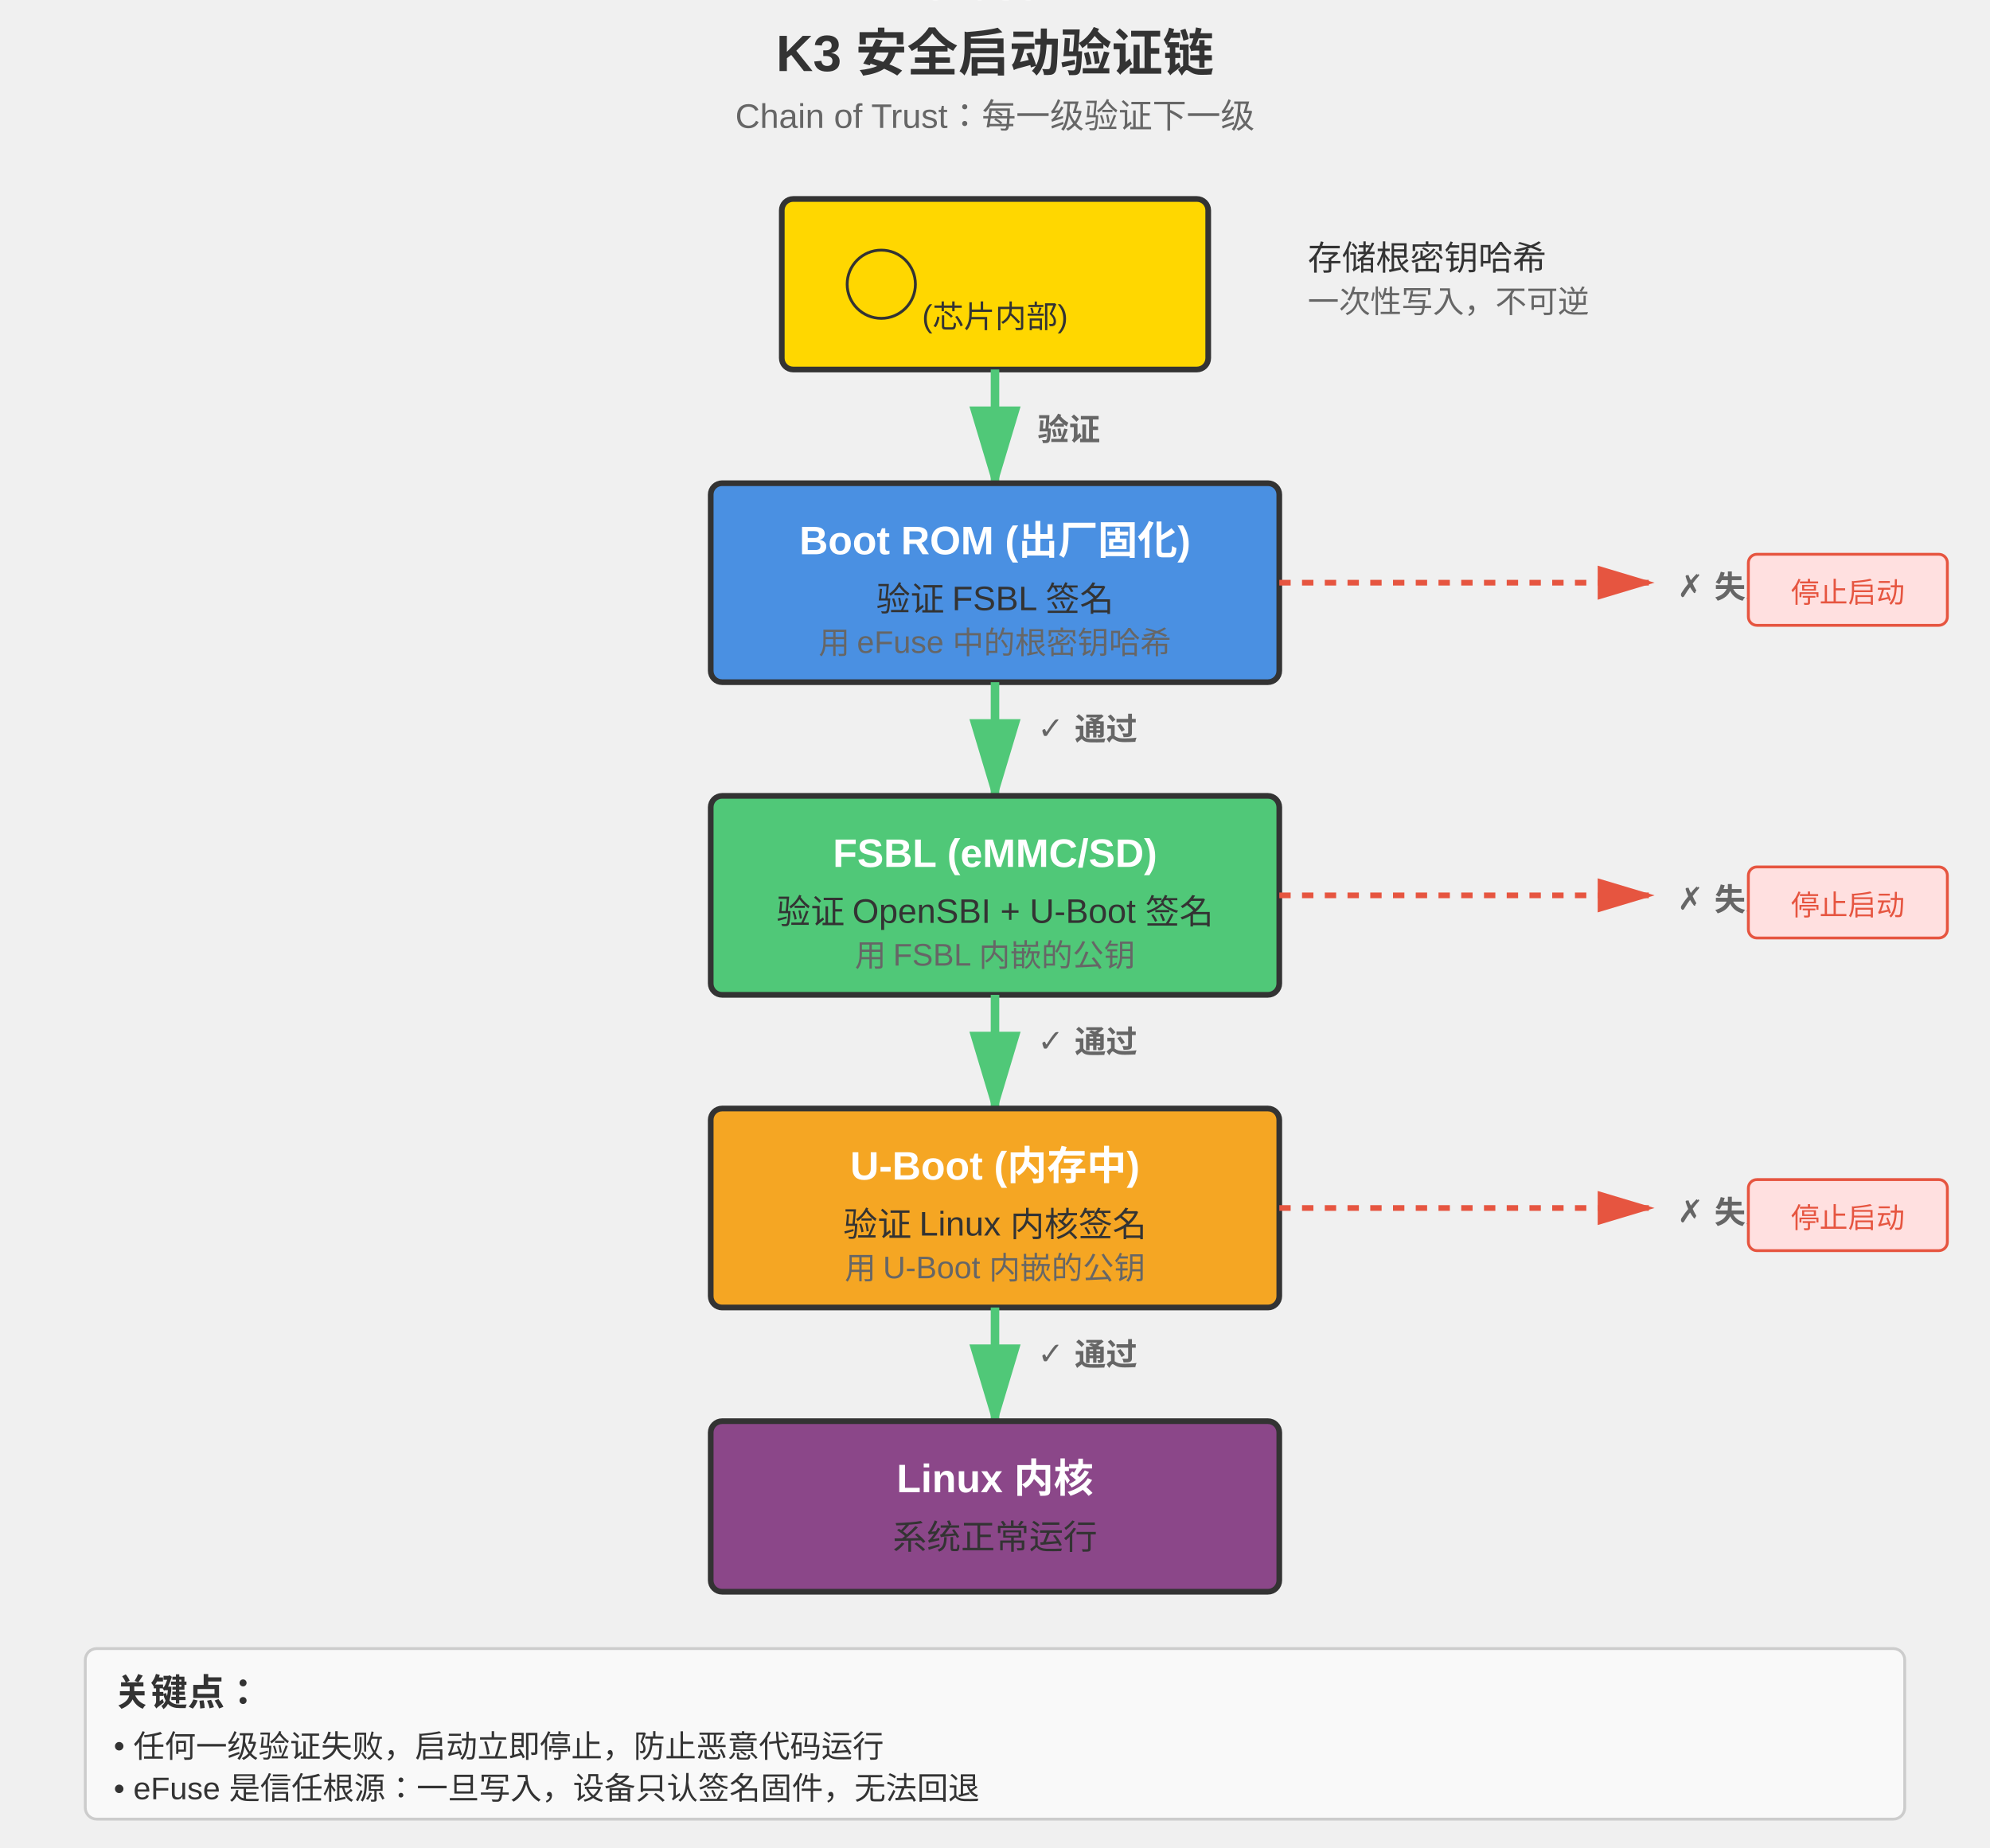
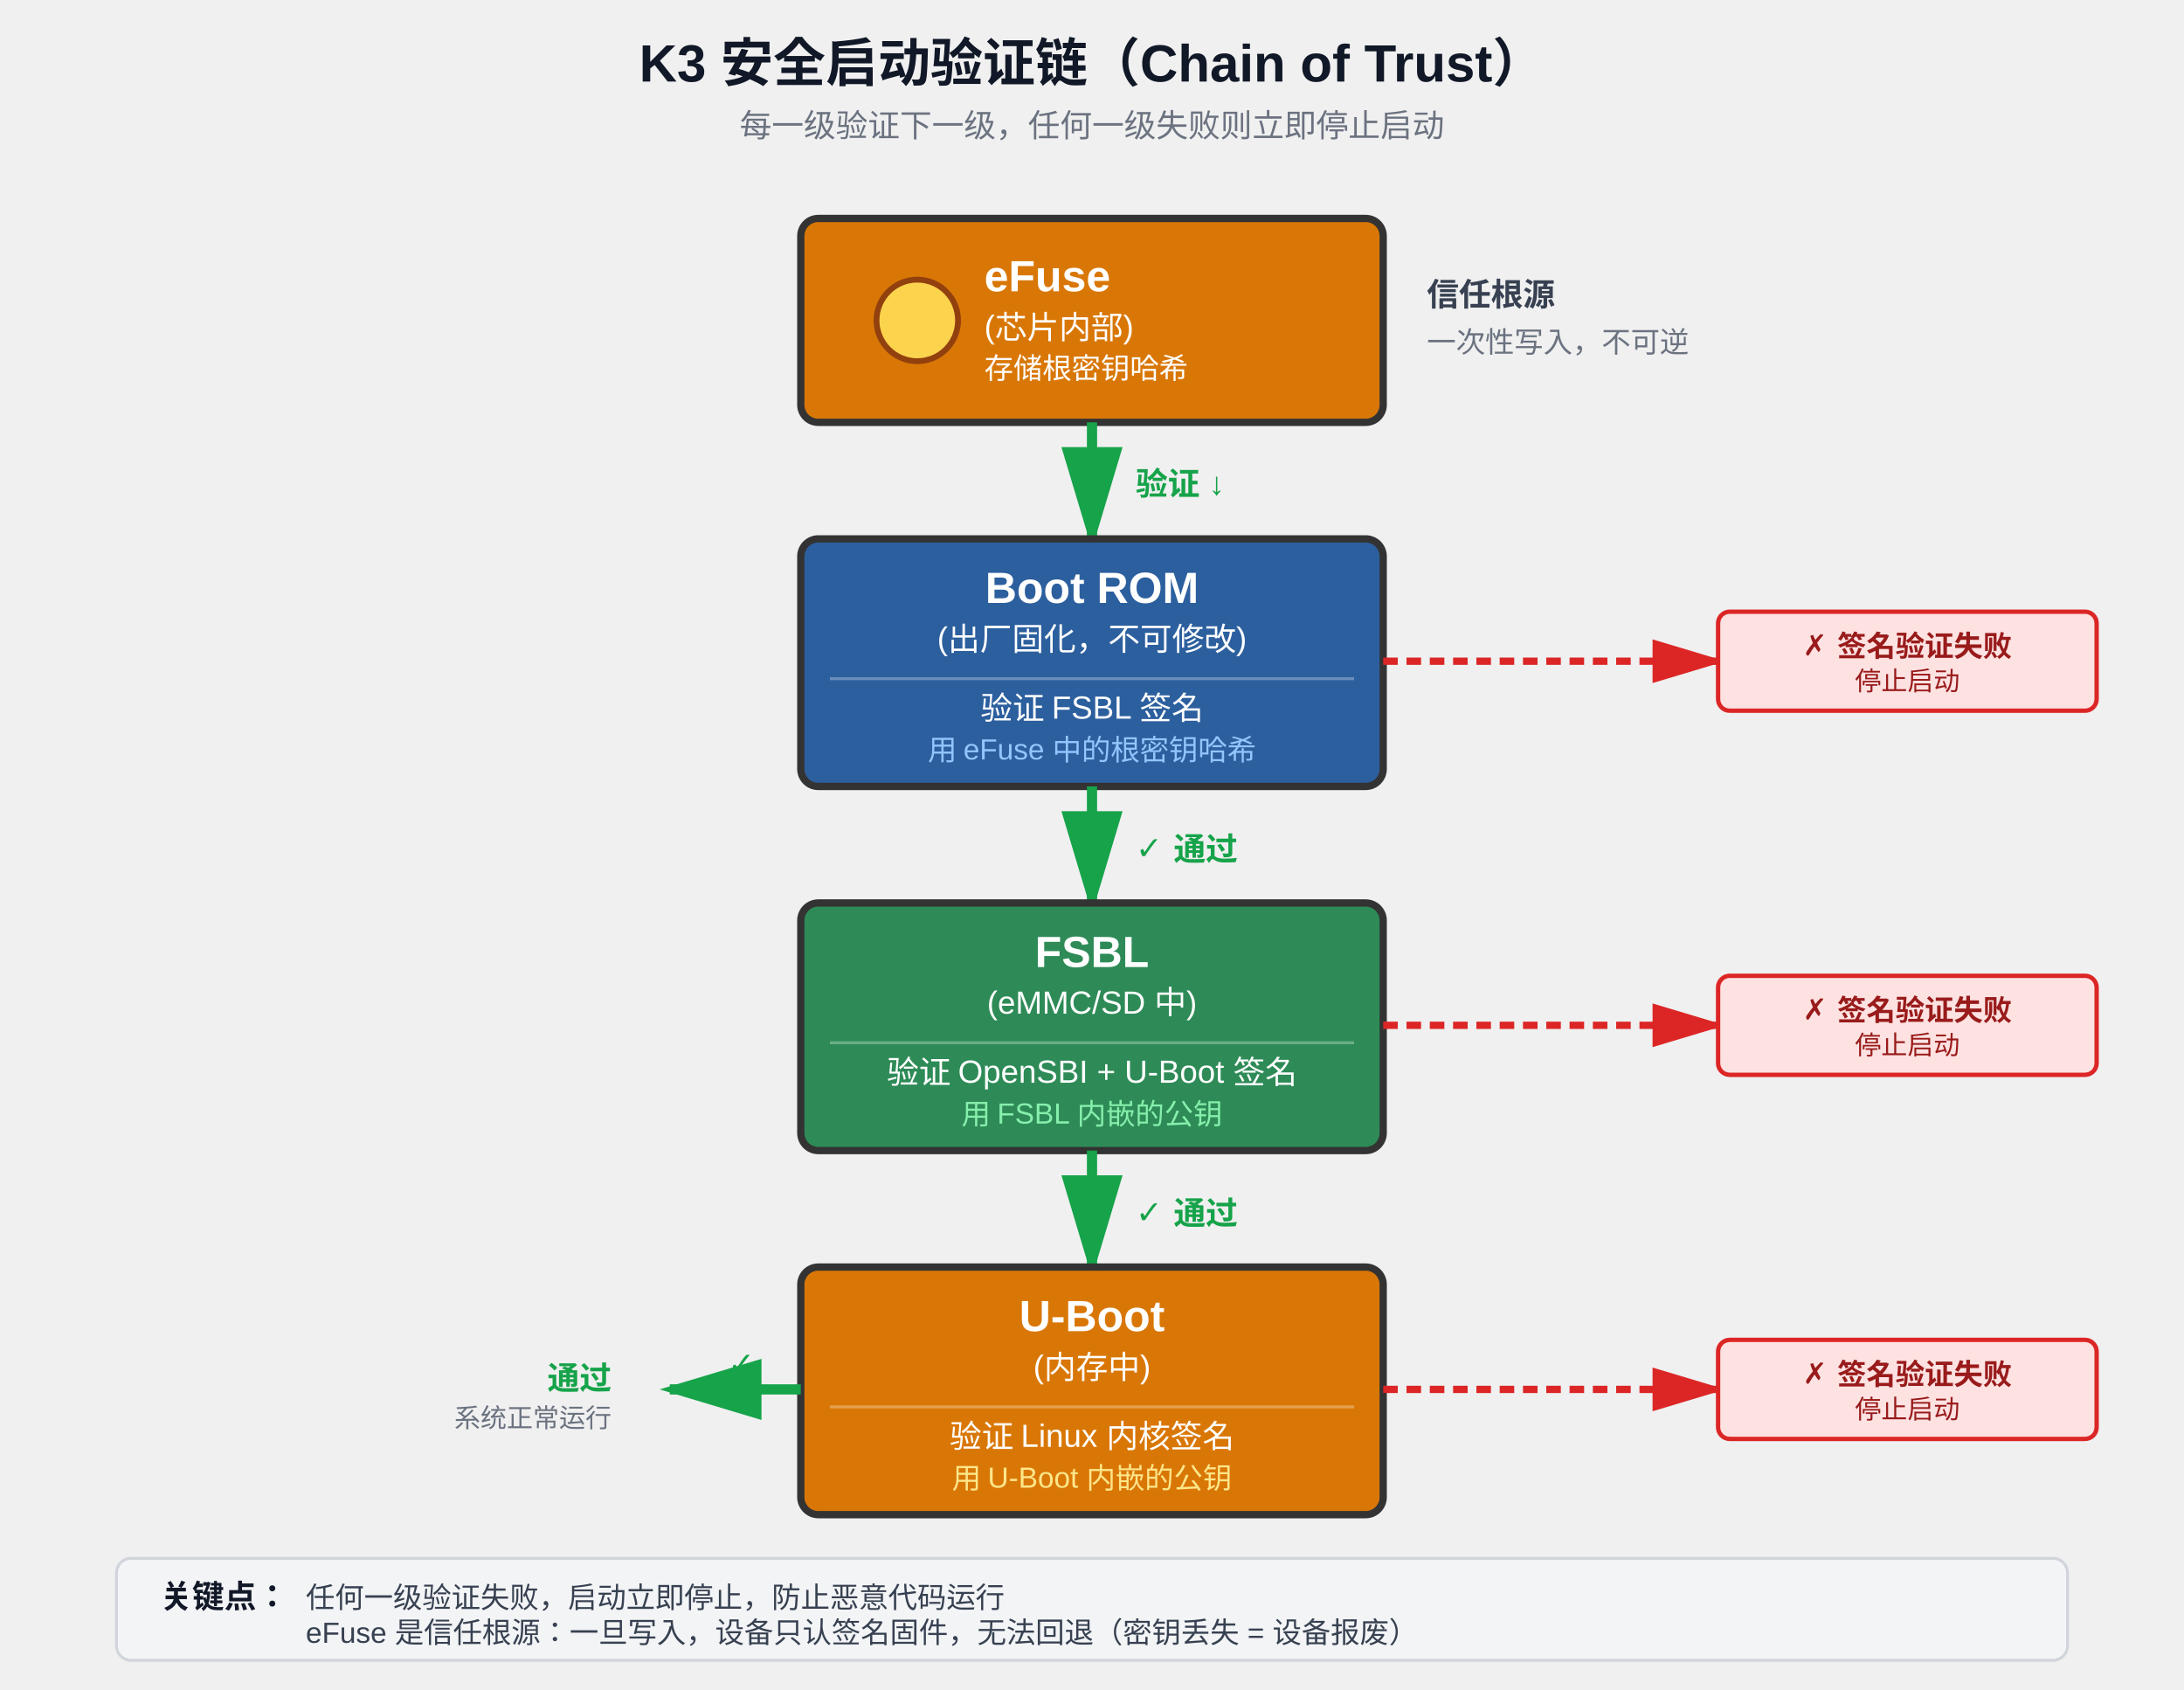
- <svg xmlns="http://www.w3.org/2000/svg" viewBox="0 0 700 650" font-family="Arial, sans-serif">
+ <svg xmlns="http://www.w3.org/2000/svg" viewBox="0 0 750 580" font-family="Arial, sans-serif">
  <defs>
    <style>
-       .stage-box { stroke: #333; stroke-width: 2; }
-       .stage-text { fill: #fff; font-size: 14px; font-weight: bold; }
-       .desc-text { font-size: 12px; fill: #333; }
-       .label-text { font-size: 11px; fill: #666; }
-       .arrow-success { stroke: #50C878; stroke-width: 3; fill: none; marker-end: url(#arrow-green); }
-       .arrow-fail { stroke: #E65540; stroke-width: 2; fill: none; marker-end: url(#arrow-red); stroke-dasharray: 4,4; }
-       .lock-icon { fill: #FFD700; stroke: #333; stroke-width: 1; }
+       .stage-box { stroke: #333; stroke-width: 2.5; }
+       .stage-title { fill: #fff; font-size: 15px; font-weight: bold; }
+       .stage-subtitle { fill: #fff; font-size: 11px; }
+       .stage-task { font-size: 11px; fill: #fff; }
+       .label-text { font-size: 11px; fill: #374151; }
+       .arrow-success { stroke: #16A34A; stroke-width: 3.5; fill: none; marker-end: url(#arrow-green); }
+       .arrow-fail { stroke: #DC2626; stroke-width: 2.5; fill: none; marker-end: url(#arrow-red); stroke-dasharray: 5,3; }
+       .lock-icon { fill: #FCD34D; stroke: #92400E; stroke-width: 2; }
    </style>
    <marker id="arrow-green" markerWidth="10" markerHeight="10" refX="9" refY="3" orient="auto">
-       <polygon points="0 0, 10 3, 0 6" fill="#50C878" />
+       <polygon points="0 0, 10 3, 0 6" fill="#16A34A" />
    </marker>
    <marker id="arrow-red" markerWidth="10" markerHeight="10" refX="9" refY="3" orient="auto">
-       <polygon points="0 0, 10 3, 0 6" fill="#E65540" />
+       <polygon points="0 0, 10 3, 0 6" fill="#DC2626" />
    </marker>
  </defs>
-   <text x="350" y="25" text-anchor="middle" font-size="18" font-weight="bold" fill="#333">K3 安全启动验证链</text>
-   <text x="350" y="45" text-anchor="middle" font-size="12" fill="#666">Chain of Trust：每一级验证下一级</text>
-   <rect x="275" y="70" width="150" height="60" rx="4" class="stage-box" fill="#FFD700" />
-   <circle cx="310" cy="100" r="12" class="lock-icon" />
-   <text x="325" cy="100" text-anchor="start" class="stage-text" fill="#333">eFuse</text>
-   <text x="350" y="115" text-anchor="middle" font-size="11" fill="#333">(芯片内部)</text>
-   <text x="460" y="95" class="desc-text">存储根密钥哈希</text>
-   <text x="460" y="110" class="label-text">一次性写入，不可逆</text>
-   <path d="M 350 130 L 350 170" class="arrow-success" />
-   <text x="365" y="155" class="label-text" fill="#50C878" font-weight="bold">验证</text>
-   <rect x="250" y="170" width="200" height="70" rx="4" class="stage-box" fill="#4A90E2" />
-   <text x="350" y="195" text-anchor="middle" class="stage-text">Boot ROM (出厂固化)</text>
-   <text x="350" y="215" text-anchor="middle" class="desc-text" fill="#fff">验证 FSBL 签名</text>
-   <text x="350" y="230" text-anchor="middle" class="label-text" fill="#E8F4FF">用 eFuse 中的根密钥哈希</text>
-   <path d="M 350 240 L 350 280" class="arrow-success" />
-   <text x="365" y="260" class="label-text" fill="#50C878" font-weight="bold">✓ 通过</text>
-   <path d="M 450 205 L 580 205" class="arrow-fail" />
-   <text x="590" y="210" class="label-text" fill="#E65540" font-weight="bold">✗ 失败 →</text>
-   <rect x="615" y="195" width="70" height="25" rx="3" fill="#FFE0E0" stroke="#E65540" stroke-width="1" />
-   <text x="650" y="212" text-anchor="middle" font-size="10" fill="#E65540">停止启动</text>
-   <rect x="250" y="280" width="200" height="70" rx="4" class="stage-box" fill="#50C878" />
-   <text x="350" y="305" text-anchor="middle" class="stage-text">FSBL (eMMC/SD)</text>
-   <text x="350" y="325" text-anchor="middle" class="desc-text" fill="#fff">验证 OpenSBI + U-Boot 签名</text>
-   <text x="350" y="340" text-anchor="middle" class="label-text" fill="#E8F9F0">用 FSBL 内嵌的公钥</text>
-   <path d="M 350 350 L 350 390" class="arrow-success" />
-   <text x="365" y="370" class="label-text" fill="#50C878" font-weight="bold">✓ 通过</text>
-   <path d="M 450 315 L 580 315" class="arrow-fail" />
-   <text x="590" y="320" class="label-text" fill="#E65540" font-weight="bold">✗ 失败 →</text>
-   <rect x="615" y="305" width="70" height="25" rx="3" fill="#FFE0E0" stroke="#E65540" stroke-width="1" />
-   <text x="650" y="322" text-anchor="middle" font-size="10" fill="#E65540">停止启动</text>
-   <rect x="250" y="390" width="200" height="70" rx="4" class="stage-box" fill="#F5A623" />
-   <text x="350" y="415" text-anchor="middle" class="stage-text">U-Boot (内存中)</text>
-   <text x="350" y="435" text-anchor="middle" class="desc-text" fill="#fff">验证 Linux 内核签名</text>
-   <text x="350" y="450" text-anchor="middle" class="label-text" fill="#FFF5E6">用 U-Boot 内嵌的公钥</text>
-   <path d="M 350 460 L 350 500" class="arrow-success" />
-   <text x="365" y="480" class="label-text" fill="#50C878" font-weight="bold">✓ 通过</text>
-   <path d="M 450 425 L 580 425" class="arrow-fail" />
-   <text x="590" y="430" class="label-text" fill="#E65540" font-weight="bold">✗ 失败 →</text>
-   <rect x="615" y="415" width="70" height="25" rx="3" fill="#FFE0E0" stroke="#E65540" stroke-width="1" />
-   <text x="650" y="432" text-anchor="middle" font-size="10" fill="#E65540">停止启动</text>
-   <rect x="250" y="500" width="200" height="60" rx="4" class="stage-box" fill="#8B4789" />
-   <text x="350" y="525" text-anchor="middle" class="stage-text">Linux 内核</text>
-   <text x="350" y="545" text-anchor="middle" class="desc-text" fill="#fff">系统正常运行</text>
-   <rect x="30" y="580" width="640" height="60" rx="4" fill="#f9f9f9" stroke="#ccc" stroke-width="1" />
-   <text x="40" y="600" font-size="13" font-weight="bold" fill="#333">关键点：</text>
-   <text x="40" y="618" font-size="11" fill="#333">• 任何一级验证失败，启动立即停止，防止恶意代码运行</text>
-   <text x="40" y="633" font-size="11" fill="#333">• eFuse 是信任根源：一旦写入，设备只认签名固件，无法回退</text>
+   <text x="375" y="28" text-anchor="middle" font-size="18" font-weight="bold" fill="#111827">K3 安全启动验证链（Chain of Trust）</text>
+   <text x="375" y="47" text-anchor="middle" font-size="11" fill="#6B7280">每一级验证下一级，任何一级失败则立即停止启动</text>
+   <rect x="275" y="75" width="200" height="70" rx="6" class="stage-box" fill="#D97706" />
+   <circle cx="315" cy="110" r="14" class="lock-icon" />
+   <text x="338" y="100" text-anchor="start" class="stage-title">eFuse</text>
+   <text x="338" y="116" text-anchor="start" class="stage-subtitle">(芯片内部)</text>
+   <text x="338" y="130" text-anchor="start" font-size="10" fill="#fff">存储根密钥哈希</text>
+   <text x="490" y="105" class="label-text" font-weight="bold">信任根源</text>
+   <text x="490" y="121" font-size="10" fill="#6B7280">一次性写入，不可逆</text>
+   <path d="M 375 145 L 375 185" class="arrow-success" />
+   <text x="390" y="170" font-size="11" fill="#16A34A" font-weight="bold">验证 ↓</text>
+   <rect x="275" y="185" width="200" height="85" rx="6" class="stage-box" fill="#2C5F9E" />
+   <text x="375" y="207" text-anchor="middle" class="stage-title">Boot ROM</text>
+   <text x="375" y="223" text-anchor="middle" class="stage-subtitle">(出厂固化，不可修改)</text>
+   <line x1="285" y1="233" x2="465" y2="233" stroke="#fff" stroke-width="1" opacity="0.3" />
+   <text x="375" y="247" text-anchor="middle" class="stage-task">验证 FSBL 签名</text>
+   <text x="375" y="261" text-anchor="middle" font-size="10" fill="#93C5FD">用 eFuse 中的根密钥哈希</text>
+   <path d="M 375 270 L 375 310" class="arrow-success" />
+   <text x="390" y="295" font-size="11" fill="#16A34A" font-weight="bold">✓ 通过</text>
+   <path d="M 475 227 L 590 227" class="arrow-fail" />
+   <rect x="590" y="210" width="130" height="34" rx="4" fill="#FEE2E2" stroke="#DC2626" stroke-width="1.5" />
+   <text x="655" y="225" text-anchor="middle" font-size="10" fill="#991B1B" font-weight="bold">✗ 签名验证失败</text>
+   <text x="655" y="237" text-anchor="middle" font-size="9" fill="#991B1B">停止启动</text>
+   <rect x="275" y="310" width="200" height="85" rx="6" class="stage-box" fill="#2E8B57" />
+   <text x="375" y="332" text-anchor="middle" class="stage-title">FSBL</text>
+   <text x="375" y="348" text-anchor="middle" class="stage-subtitle">(eMMC/SD 中)</text>
+   <line x1="285" y1="358" x2="465" y2="358" stroke="#fff" stroke-width="1" opacity="0.3" />
+   <text x="375" y="372" text-anchor="middle" class="stage-task">验证 OpenSBI + U-Boot 签名</text>
+   <text x="375" y="386" text-anchor="middle" font-size="10" fill="#86EFAC">用 FSBL 内嵌的公钥</text>
+   <path d="M 375 395 L 375 435" class="arrow-success" />
+   <text x="390" y="420" font-size="11" fill="#16A34A" font-weight="bold">✓ 通过</text>
+   <path d="M 475 352 L 590 352" class="arrow-fail" />
+   <rect x="590" y="335" width="130" height="34" rx="4" fill="#FEE2E2" stroke="#DC2626" stroke-width="1.5" />
+   <text x="655" y="350" text-anchor="middle" font-size="10" fill="#991B1B" font-weight="bold">✗ 签名验证失败</text>
+   <text x="655" y="362" text-anchor="middle" font-size="9" fill="#991B1B">停止启动</text>
+   <rect x="275" y="435" width="200" height="85" rx="6" class="stage-box" fill="#D97706" />
+   <text x="375" y="457" text-anchor="middle" class="stage-title">U-Boot</text>
+   <text x="375" y="473" text-anchor="middle" class="stage-subtitle">(内存中)</text>
+   <line x1="285" y1="483" x2="465" y2="483" stroke="#fff" stroke-width="1" opacity="0.3" />
+   <text x="375" y="497" text-anchor="middle" class="stage-task">验证 Linux 内核签名</text>
+   <text x="375" y="511" text-anchor="middle" font-size="10" fill="#FDE68A">用 U-Boot 内嵌的公钥</text>
+   <path d="M 275 477 L 230 477" class="arrow-success" />
+   <text x="250" y="472" font-size="11" fill="#16A34A" font-weight="bold">✓</text>
+   <text x="210" y="477" text-anchor="end" font-size="11" fill="#16A34A" font-weight="bold">通过</text>
+   <text x="210" y="490" text-anchor="end" font-size="9" fill="#6B7280">系统正常运行</text>
+   <path d="M 475 477 L 590 477" class="arrow-fail" />
+   <rect x="590" y="460" width="130" height="34" rx="4" fill="#FEE2E2" stroke="#DC2626" stroke-width="1.5" />
+   <text x="655" y="475" text-anchor="middle" font-size="10" fill="#991B1B" font-weight="bold">✗ 签名验证失败</text>
+   <text x="655" y="487" text-anchor="middle" font-size="9" fill="#991B1B">停止启动</text>
+   <rect x="40" y="535" width="670" height="35" rx="5" fill="#F3F4F6" stroke="#D1D5DB" stroke-width="1" />
+   <text x="55" y="552" font-size="11" font-weight="bold" fill="#111827">关键点：</text>
+   <text x="105" y="552" font-size="10" fill="#374151">任何一级验证失败，启动立即停止，防止恶意代码运行</text>
+   <text x="105" y="564" font-size="10" fill="#374151">eFuse 是信任根源：一旦写入，设备只认签名固件，无法回退（密钥丢失 = 设备报废）</text>
</svg>
